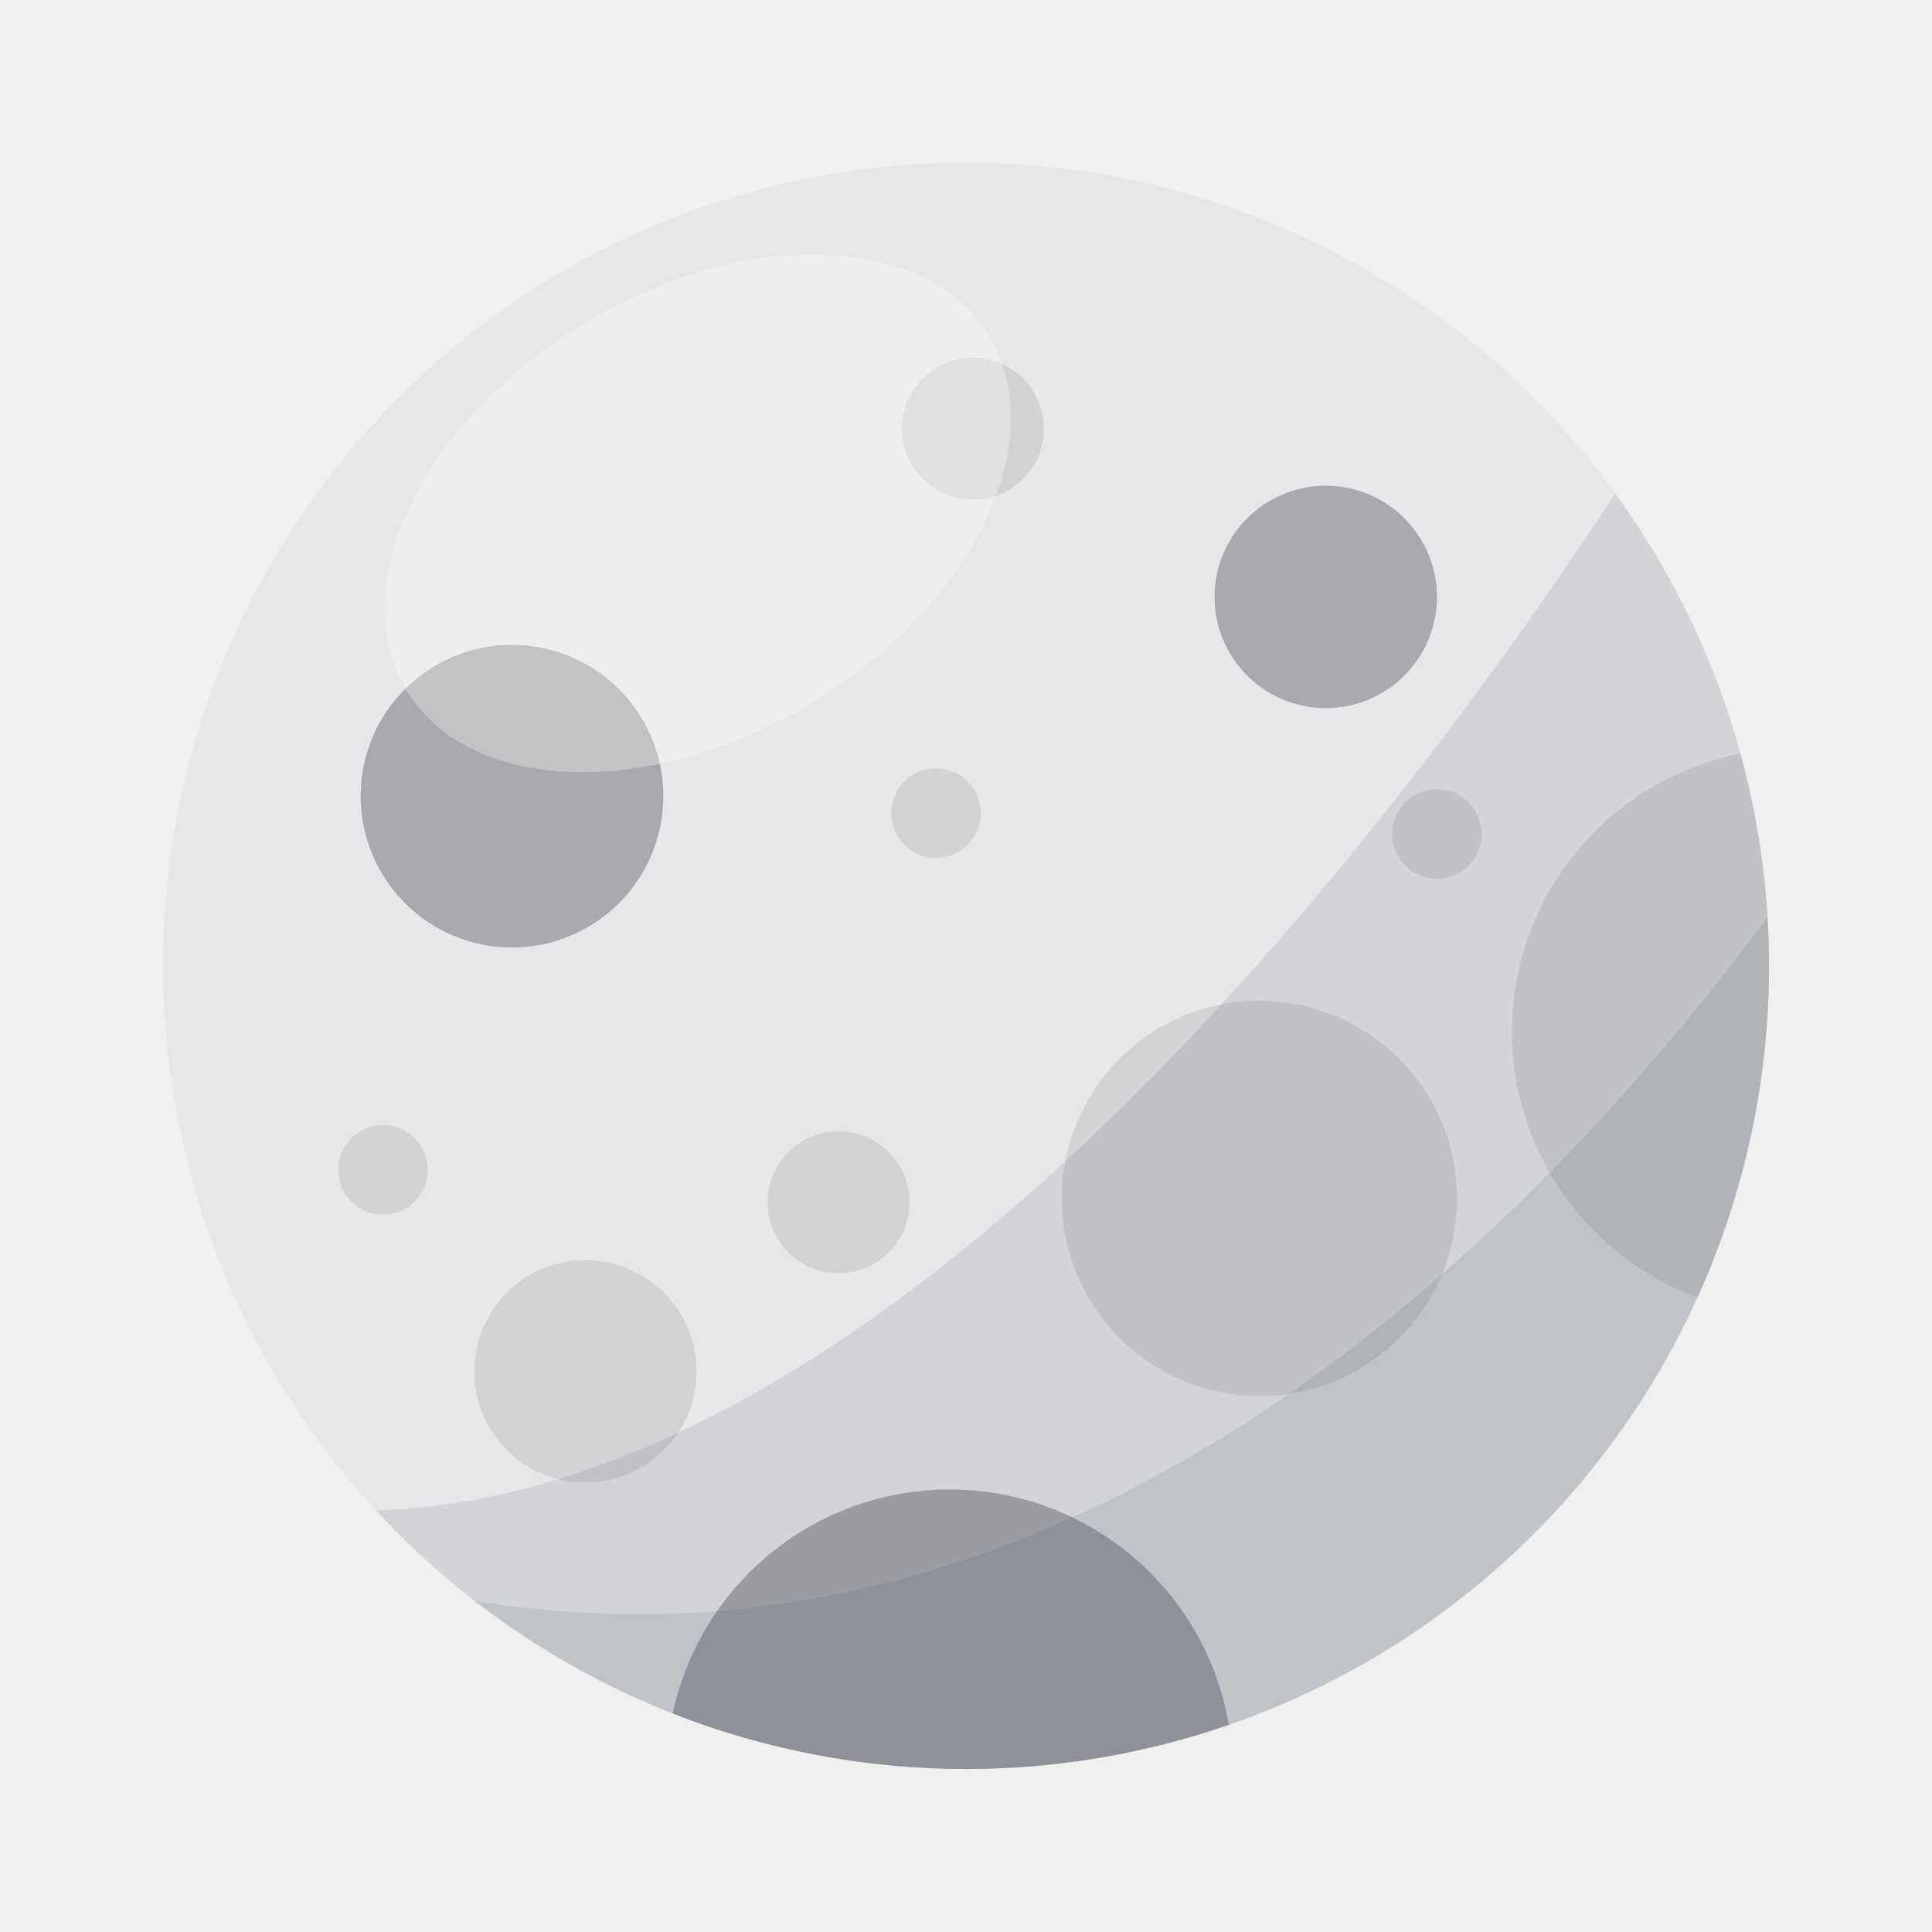
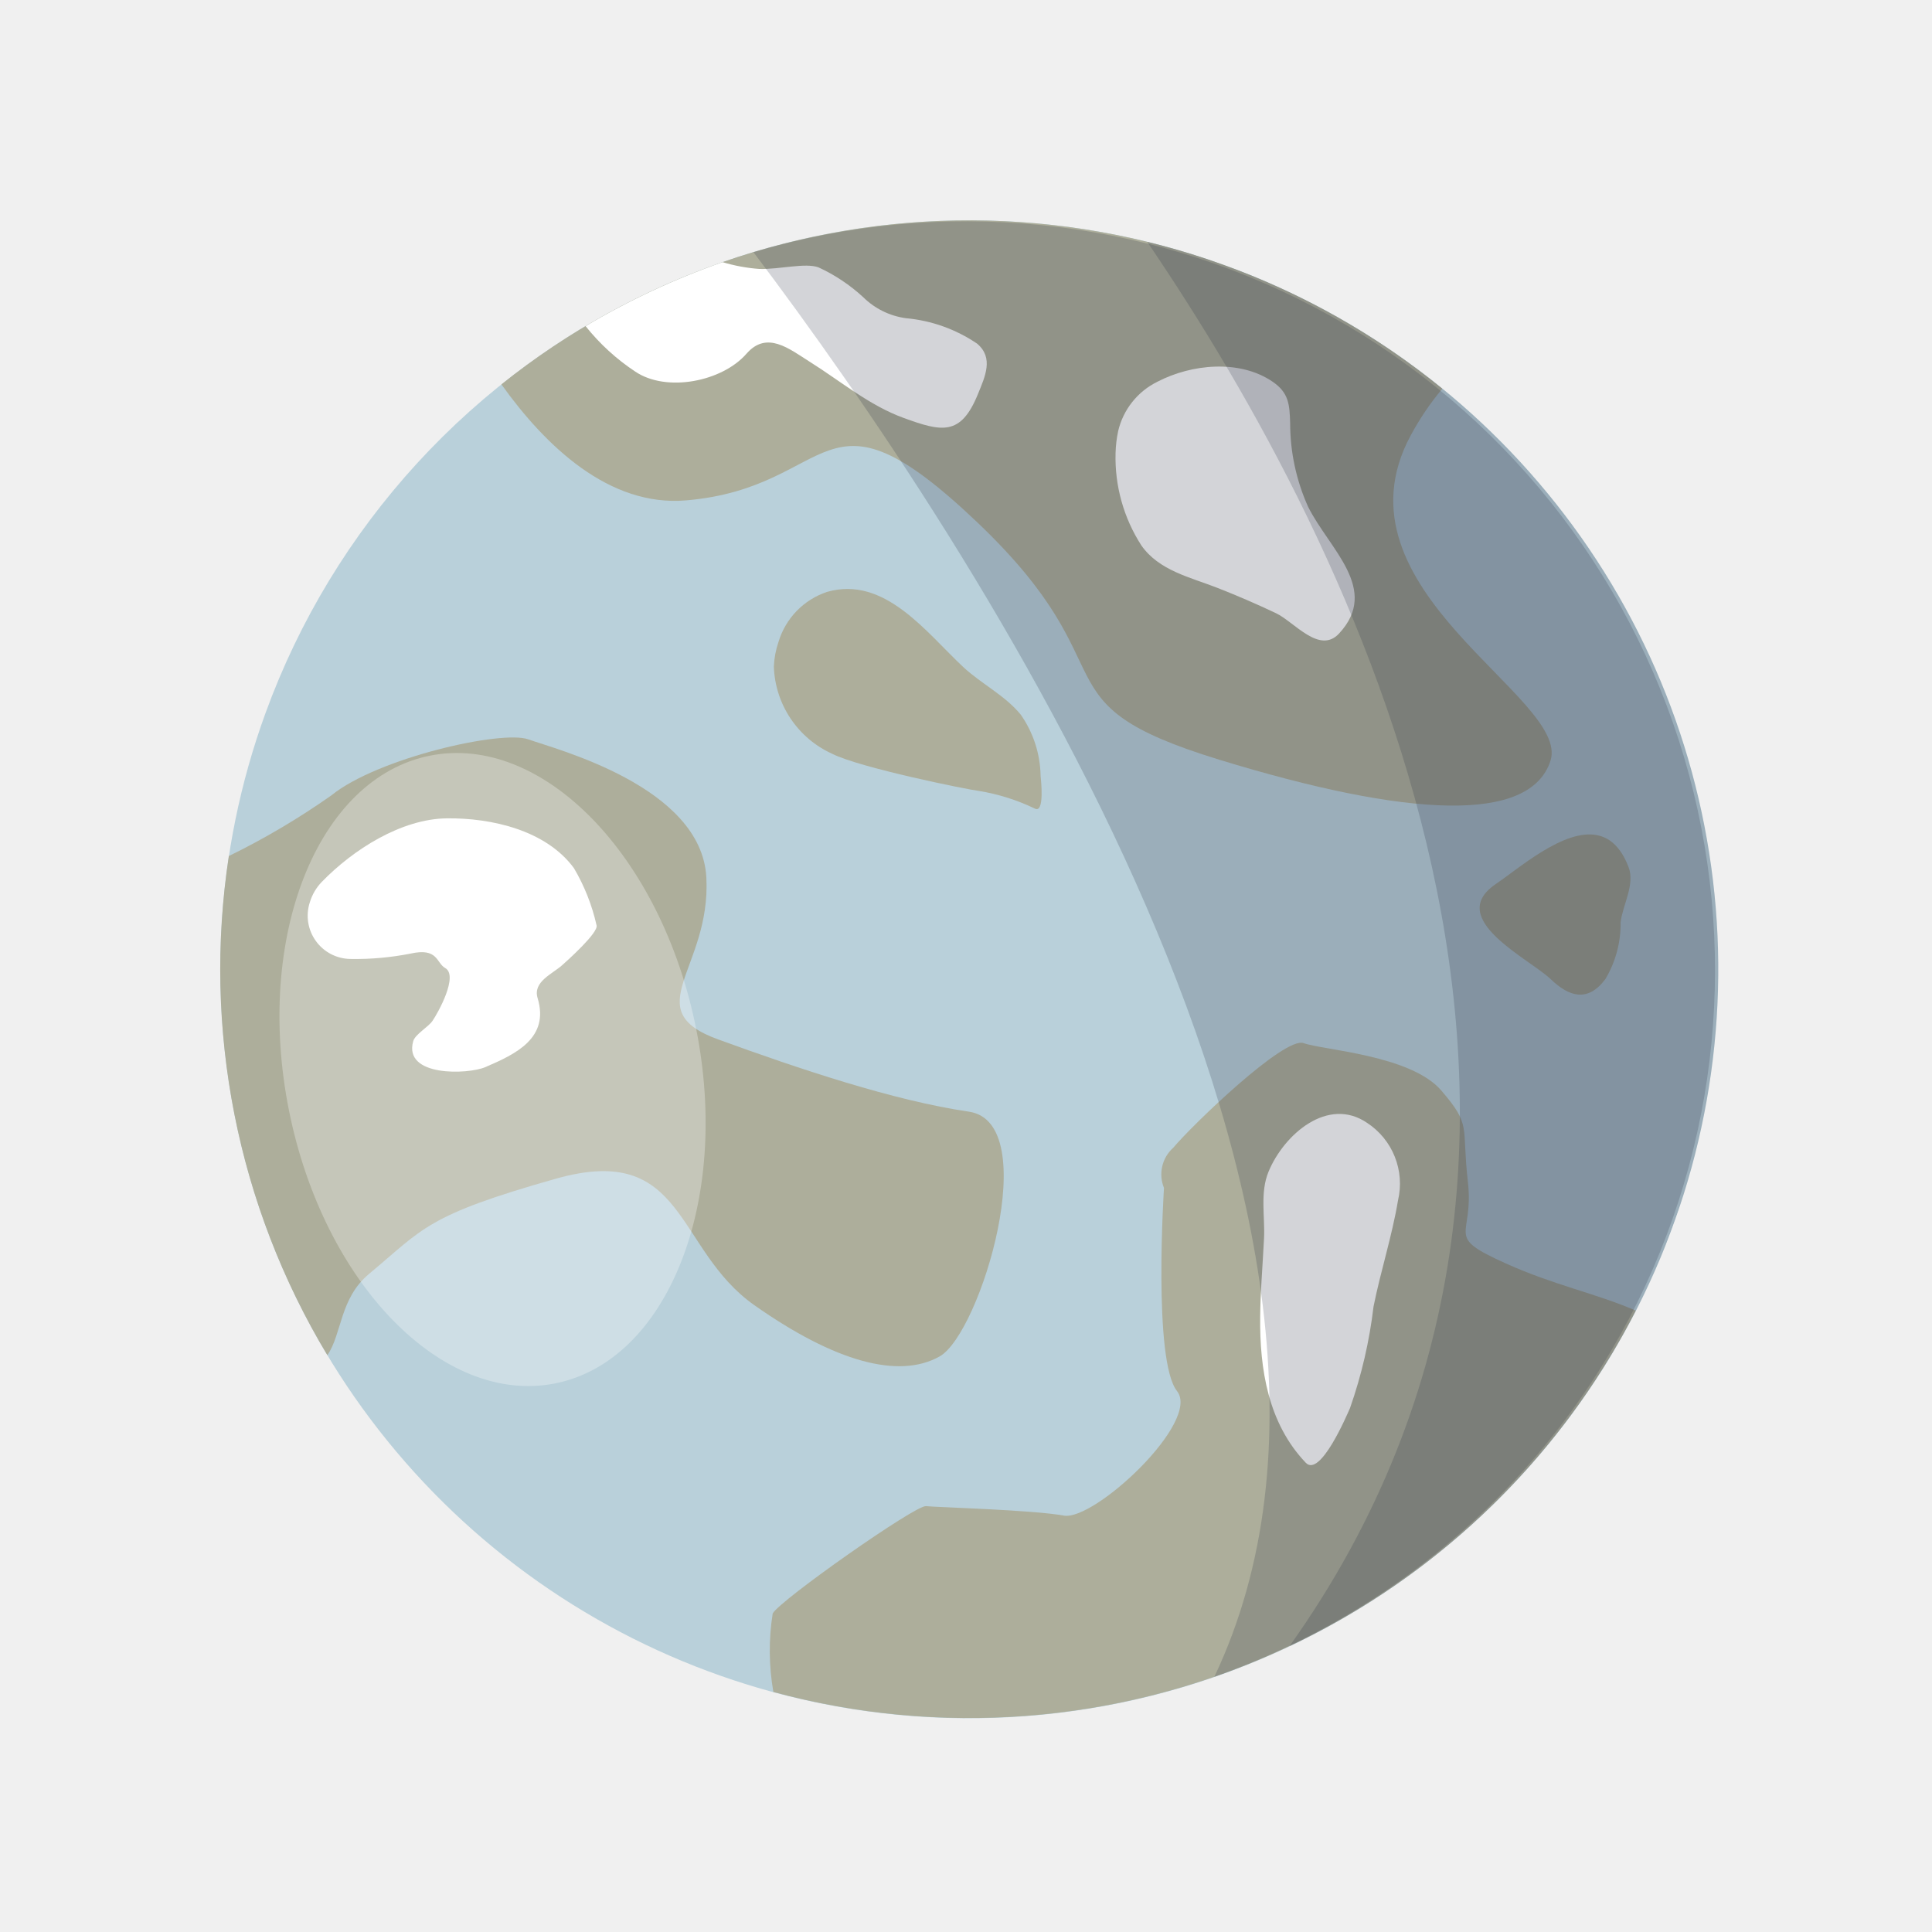
- <svg xmlns="http://www.w3.org/2000/svg" width="105.279" height="105.279" viewBox="0 0 105.279 105.279">
+ <svg xmlns="http://www.w3.org/2000/svg" width="114" height="114" viewBox="0 0 114 114" fill="none">
+   <g clip-path="url(#clip0_1_44)">
+     <path d="M72.309 15.665C80.523 18.655 87.666 24.013 92.834 31.062C98.003 38.111 100.965 46.534 101.346 55.267C101.727 63.999 99.51 72.648 94.976 80.121C90.441 87.594 83.793 93.554 75.871 97.248C67.949 100.942 59.109 102.203 50.471 100.874C41.831 99.544 33.781 95.682 27.336 89.777C20.892 83.871 16.344 76.188 14.266 67.697C12.189 59.207 12.676 50.291 15.666 42.078C17.651 36.624 20.69 31.615 24.611 27.336C28.532 23.057 33.257 19.593 38.517 17.14C43.777 14.687 49.468 13.295 55.267 13.042C61.065 12.789 66.856 13.68 72.309 15.665Z" fill="#B9D0DA" />
+     <path d="M85.046 64.347C83.244 62.249 78.057 61.963 76.925 61.551C75.792 61.139 70.358 66.377 69.225 67.728C68.901 68.018 68.675 68.402 68.578 68.826C68.481 69.249 68.517 69.693 68.682 70.095C68.682 70.095 68.022 80.278 69.45 82.081C70.879 83.884 64.569 89.764 62.768 89.429C60.967 89.095 55.25 88.937 54.632 88.872C54.014 88.807 46.044 94.406 45.594 95.203C45.352 96.739 45.365 98.306 45.634 99.838C55.41 102.487 65.8 101.696 75.064 97.6C84.327 93.503 91.902 86.348 96.521 77.333C94.129 76.303 91.727 75.845 88.864 74.556C85.144 72.882 86.998 73.074 86.614 69.728C86.231 66.382 86.848 66.445 85.046 64.347Z" fill="#ADAE9B" />
+     <path d="M91.503 57.779C92.581 58.816 93.684 59.159 94.723 57.78C95.33 56.764 95.643 55.6 95.627 54.417C95.753 53.378 96.49 52.186 96.094 51.158C94.904 48.055 92.326 49.306 90.196 50.769C89.524 51.231 88.887 51.733 88.215 52.196C85.293 54.233 90.262 56.586 91.503 57.779Z" fill="#ADAE9B" />
+     <path d="M29.585 22.679C32.18 26.31 35.935 29.913 40.479 29.526C49.413 28.769 48.358 21.973 57.65 30.806C66.941 39.64 60.84 41.426 71.948 44.829C83.056 48.233 90.29 48.618 91.489 44.886C92.688 41.154 78.322 34.803 83.24 25.694C83.767 24.713 84.392 23.789 85.107 22.936C77.275 16.554 67.493 13.049 57.39 13.003C47.288 12.957 37.474 16.373 29.584 22.682L29.585 22.679Z" fill="#ADAE9B" />
+     <path d="M21.787 75.158C25.005 72.483 25.121 71.722 32.807 69.549C40.494 67.376 39.795 73.696 44.518 77.019C49.241 80.342 53.025 81.398 55.444 80.038C57.863 78.678 61.589 66.241 57.174 65.596C52.76 64.951 47.184 63.083 42.371 61.331C37.558 59.579 41.962 57.173 41.679 51.779C41.397 46.385 32.734 44.194 31.178 43.628C29.622 43.061 22.282 44.719 19.553 46.932C17.634 48.284 15.611 49.481 13.503 50.512C11.942 60.707 13.999 71.126 19.316 79.964C20.184 78.711 20.036 76.611 21.787 75.158Z" fill="#ADAE9B" />
+     <path d="M48.792 34.928C48.116 35.155 47.504 35.54 47.008 36.051C46.512 36.563 46.145 37.186 45.939 37.868C45.777 38.339 45.684 38.83 45.662 39.327C45.697 40.42 46.037 41.481 46.644 42.391C47.251 43.3 48.1 44.022 49.095 44.474C50.728 45.305 57.14 46.601 57.757 46.669C58.904 46.856 60.018 47.208 61.065 47.713C61.65 48.012 61.423 45.989 61.402 45.779C61.38 44.49 60.975 43.237 60.239 42.179C59.309 41.034 57.916 40.361 56.844 39.365C54.669 37.339 52.206 33.942 48.792 34.928Z" fill="#ADAE9B" />
+     <path d="M76.127 24.974C76.094 23.879 76.057 23.177 75.084 22.517C73.135 21.193 70.302 21.484 68.306 22.519C67.726 22.802 67.216 23.21 66.814 23.715C66.411 24.219 66.126 24.806 65.979 25.434C65.888 25.862 65.837 26.297 65.825 26.734C65.772 28.662 66.303 30.562 67.347 32.183C68.391 33.672 70.224 34.058 71.829 34.686C72.999 35.144 74.152 35.642 75.287 36.18C76.362 36.687 77.854 38.631 79.013 37.382C81.45 34.757 78.429 32.4 77.183 29.896C76.488 28.348 76.128 26.671 76.127 24.974Z" fill="white" />
+     <path d="M34.553 19.244C35.385 20.287 36.375 21.193 37.488 21.929C39.346 23.174 42.618 22.508 44.044 20.875C45.25 19.487 46.567 20.583 47.804 21.362C49.613 22.498 51.288 23.921 53.318 24.66C55.56 25.476 56.687 25.749 57.699 23.265C58.122 22.227 58.654 21.117 57.653 20.275C56.403 19.428 54.959 18.912 53.456 18.776C52.505 18.647 51.622 18.214 50.939 17.54C50.156 16.817 49.264 16.221 48.295 15.776C47.515 15.492 46.005 15.9 44.812 15.87C44.075 15.817 43.346 15.682 42.639 15.469C39.824 16.453 37.115 17.717 34.553 19.244Z" fill="white" />
+     <path d="M74.854 69.13C74.339 70.368 74.648 71.769 74.586 73.064C74.544 73.901 74.486 74.742 74.438 75.579C74.394 76.284 74.366 76.991 74.358 77.699C74.324 80.795 74.829 83.985 77.049 86.312C77.902 87.209 79.482 83.486 79.661 83.08C80.341 81.142 80.806 79.134 81.047 77.094C81.469 74.991 82.139 72.943 82.492 70.827C82.694 69.969 82.627 69.07 82.3 68.252C81.974 67.434 81.403 66.737 80.665 66.255C78.358 64.683 75.77 66.925 74.854 69.13Z" fill="white" />
+     <path d="M25.518 60.241C25.269 60.602 24.498 61.033 24.384 61.431C23.776 63.551 27.613 63.407 28.641 62.965C30.415 62.202 32.439 61.262 31.721 58.889C31.433 57.926 32.593 57.47 33.171 56.952C33.45 56.704 35.341 55.017 35.2 54.594C34.933 53.408 34.482 52.271 33.864 51.224C32.215 48.983 28.998 48.26 26.38 48.287C23.672 48.314 20.823 50.143 18.991 52.034C18.663 52.372 18.42 52.784 18.284 53.235C18.158 53.617 18.124 54.023 18.185 54.42C18.246 54.818 18.4 55.195 18.635 55.521C18.869 55.848 19.177 56.114 19.534 56.299C19.891 56.484 20.287 56.582 20.689 56.585C21.875 56.605 23.061 56.498 24.224 56.268C25.854 55.903 25.735 56.818 26.267 57.118C27.071 57.571 25.843 59.769 25.518 60.241Z" fill="white" />
+     <path opacity="0.2" d="M71.651 98.948C82.529 95.126 91.483 87.205 96.602 76.874C101.721 66.543 102.6 54.62 99.052 43.65C95.503 32.68 87.808 23.531 77.608 18.156C67.408 12.78 55.512 11.603 44.456 14.876C57.448 32.099 84.186 72.523 71.651 98.948Z" fill="#212A3C" />
+     <path opacity="0.2" d="M76.083 97.143C83.967 93.416 90.573 87.44 95.068 79.967C99.563 72.494 101.746 63.858 101.342 55.147C100.939 46.435 97.967 38.038 92.8 31.012C87.634 23.987 80.504 18.647 72.309 15.665C70.796 15.116 69.253 14.648 67.689 14.266C79.892 32.19 97.499 67.093 76.083 97.143Z" fill="#212A3C" />
+     <path opacity="0.3" d="M30.732 33.022C41.843 30.808 53.387 41.744 56.513 57.446C59.639 73.148 53.173 87.674 42.06 89.885C30.948 92.097 19.405 81.164 16.277 65.462C13.15 49.761 19.624 35.236 30.732 33.022Z" fill="url(#paint0_linear_1_44)" />
+     <path opacity="0.3" d="M25.375 44.588C32.01 43.267 39.04 50.486 41.079 60.716C43.117 70.945 39.389 80.31 32.755 81.63C26.12 82.949 19.085 75.732 17.047 65.502C15.009 55.272 18.737 45.91 25.375 44.588Z" fill="white" />
+   </g>
  <defs>
-     <linearGradient id="linear-gradient" x1="-1.778" y1="-1.649" x2="-1.447" y2="-0.939" gradientUnits="objectBoundingBox">
-       <stop offset="0" stop-color="#fff" />
-       <stop offset="1" stop-color="#fff" stop-opacity="0" />
+     <linearGradient id="paint0_linear_1_44" x1="-102.552" y1="107.743" x2="-65.478" y2="106.6" gradientUnits="userSpaceOnUse">
+       <stop stop-color="white" />
+       <stop offset="1" stop-color="white" stop-opacity="0" />
    </linearGradient>
+     <clipPath id="clip0_1_44">
+       <rect width="88.388" height="88.388" fill="white" transform="translate(0.549988 83.6075) rotate(-70)" />
+     </clipPath>
  </defs>
-   <g id="Group_18" data-name="Group 18" transform="translate(-183.513 -188.241)">
-     <g id="Group_16" data-name="Group 16">
-       <circle id="Ellipse_2" data-name="Ellipse 2" cx="43.757" cy="43.757" r="43.757" transform="matrix(0.973, -0.23, 0.23, 0.973, 183.513, 208.348)" fill="#e6e7e8" />
-       <g id="Group_15" data-name="Group 15">
-         <path id="Path_46" data-name="Path 46" d="M241.37,253.545a10.771,10.771,0,1,0,10.772-10.772A10.772,10.772,0,0,0,241.37,253.545Z" fill="#d1d3d4" />
-         <path id="Path_47" data-name="Path 47" d="M261.816,220.769a6.059,6.059,0,1,0-6.058,6.059A6.057,6.057,0,0,0,261.816,220.769Z" fill="#a7a9ac" />
-         <path id="Path_48" data-name="Path 48" d="M265.9,244.457a15.437,15.437,0,0,0,10.114,14.477,43.742,43.742,0,0,0,2.341-29.623A15.445,15.445,0,0,0,265.9,244.457Z" fill="#d1d3d4" />
-         <path id="Path_49" data-name="Path 49" d="M206.824,251.988a2.441,2.441,0,1,0-2.441,2.441A2.44,2.44,0,0,0,206.824,251.988Z" fill="#d1d3d4" />
-         <path id="Path_50" data-name="Path 50" d="M264.257,233.686a2.44,2.44,0,1,0-2.44,2.44A2.439,2.439,0,0,0,264.257,233.686Z" fill="#d1d3d4" />
-         <path id="Path_51" data-name="Path 51" d="M209.353,262.97a6.059,6.059,0,1,0,6.058-6.059A6.057,6.057,0,0,0,209.353,262.97Z" fill="#d1d3d4" />
-         <path id="Path_52" data-name="Path 52" d="M232.658,211.6a3.87,3.87,0,1,0,3.87-3.87A3.87,3.87,0,0,0,232.658,211.6Z" fill="#d1d3d4" />
-         <path id="Path_53" data-name="Path 53" d="M250.472,282.229a15.431,15.431,0,0,0-30.3-.615,43.749,43.749,0,0,0,30.3.615Z" fill="#a7a9ac" />
-         <path id="Path_54" data-name="Path 54" d="M211.413,239.871a8.246,8.246,0,1,0-8.247-8.247A8.248,8.248,0,0,0,211.413,239.871Z" fill="#a7a9ac" />
-         <path id="Path_55" data-name="Path 55" d="M236.956,232.551a2.441,2.441,0,1,0-2.441,2.44A2.44,2.44,0,0,0,236.956,232.551Z" fill="#d1d3d4" />
-         <path id="Path_56" data-name="Path 56" d="M229.208,249.886a3.869,3.869,0,1,0,3.869,3.869A3.869,3.869,0,0,0,229.208,249.886Z" fill="#d1d3d4" />
-       </g>
-     </g>
-     <g id="Group_17" data-name="Group 17">
-       <path id="Path_57" data-name="Path 57" d="M271.527,215.138c-12.048,18.343-39.309,54.5-67.525,55.415a43.749,43.749,0,0,0,67.525-55.415Z" fill="#212a3c" opacity="0.1" />
-       <path id="Path_58" data-name="Path 58" d="M279.822,238.233c-12.841,17.277-37.725,42.606-70.457,37.238a43.748,43.748,0,0,0,70.544-34.59C279.909,239.991,279.875,239.109,279.822,238.233Z" fill="#212a3c" opacity="0.1" />
-     </g>
-     <path id="Path_59" data-name="Path 59" d="M249.907,207.632c5.785,9.527-.439,23.877-13.9,32.051s-29.068,7.08-34.85-2.448.44-23.876,13.9-32.05S244.124,198.106,249.907,207.632Z" opacity="0.5" fill="url(#linear-gradient)" />
-     <path id="Path_60" data-name="Path 60" d="M237.414,206.566c3.454,5.691-.854,14.62-9.625,19.947s-18.683,5.029-22.137-.661.853-14.62,9.624-19.945S233.959,200.876,237.414,206.566Z" fill="#fff" opacity="0.3" />
-   </g>
</svg>
